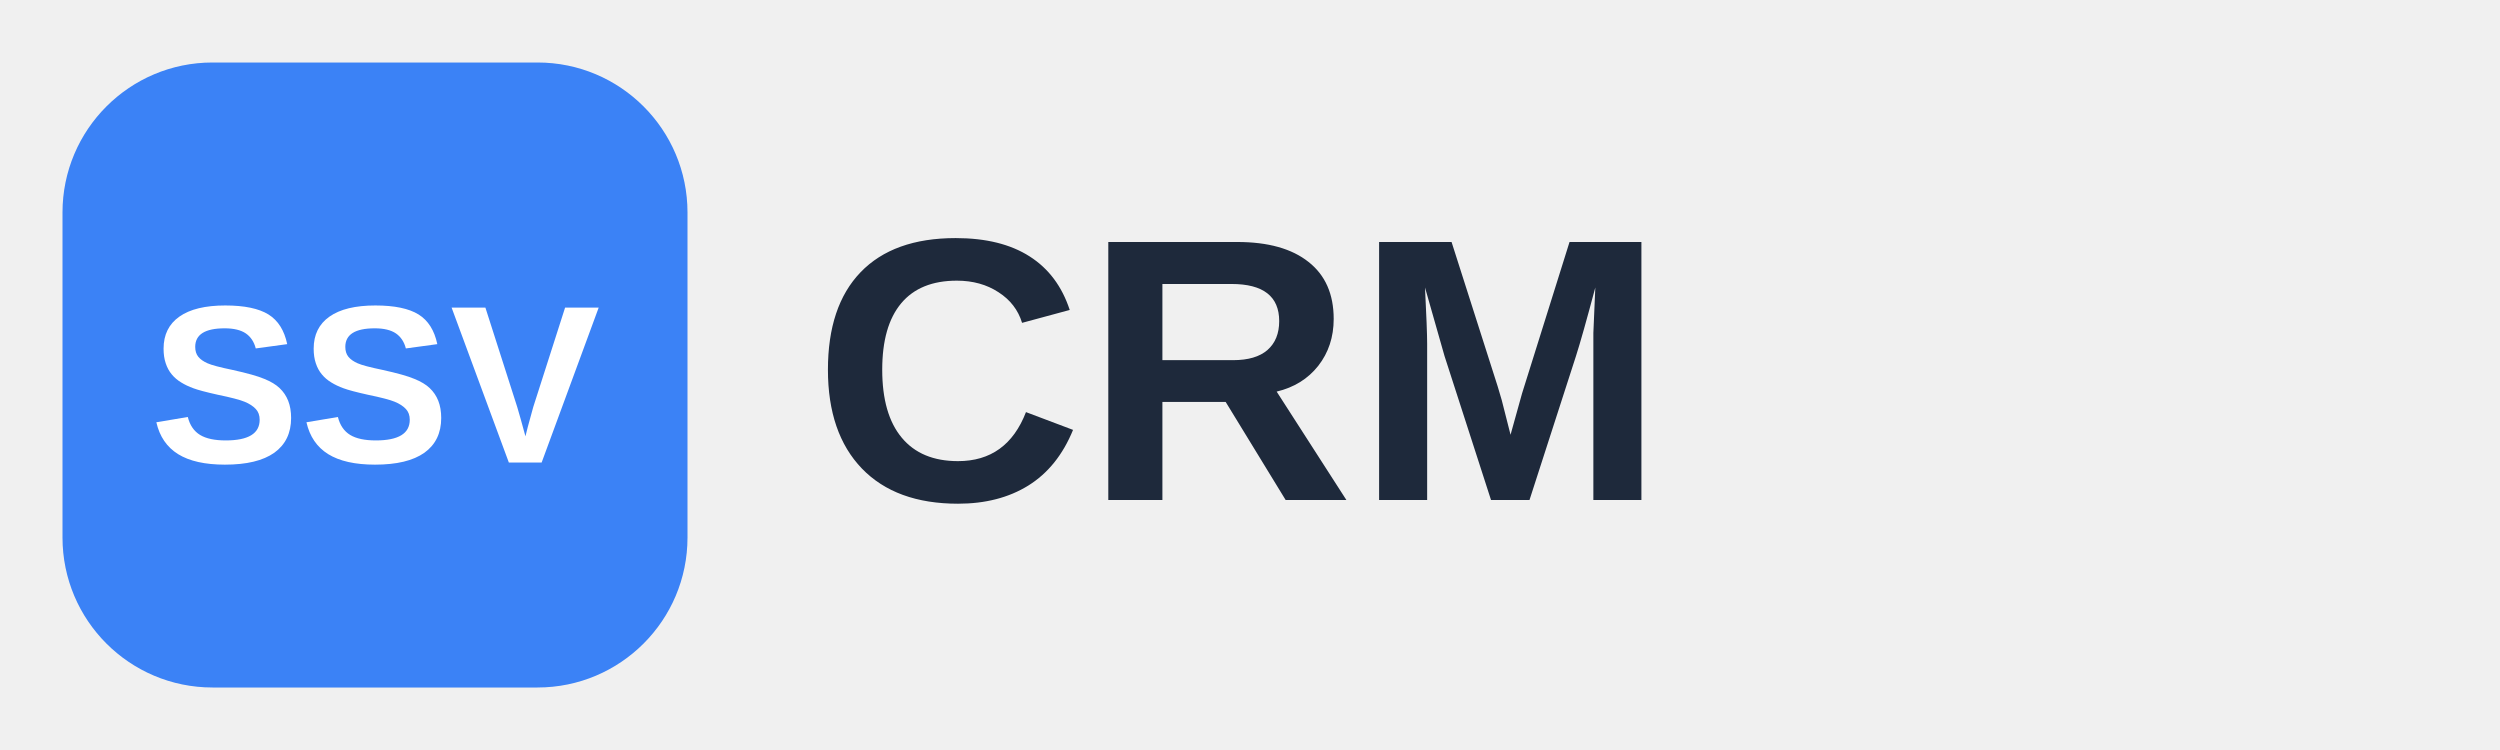
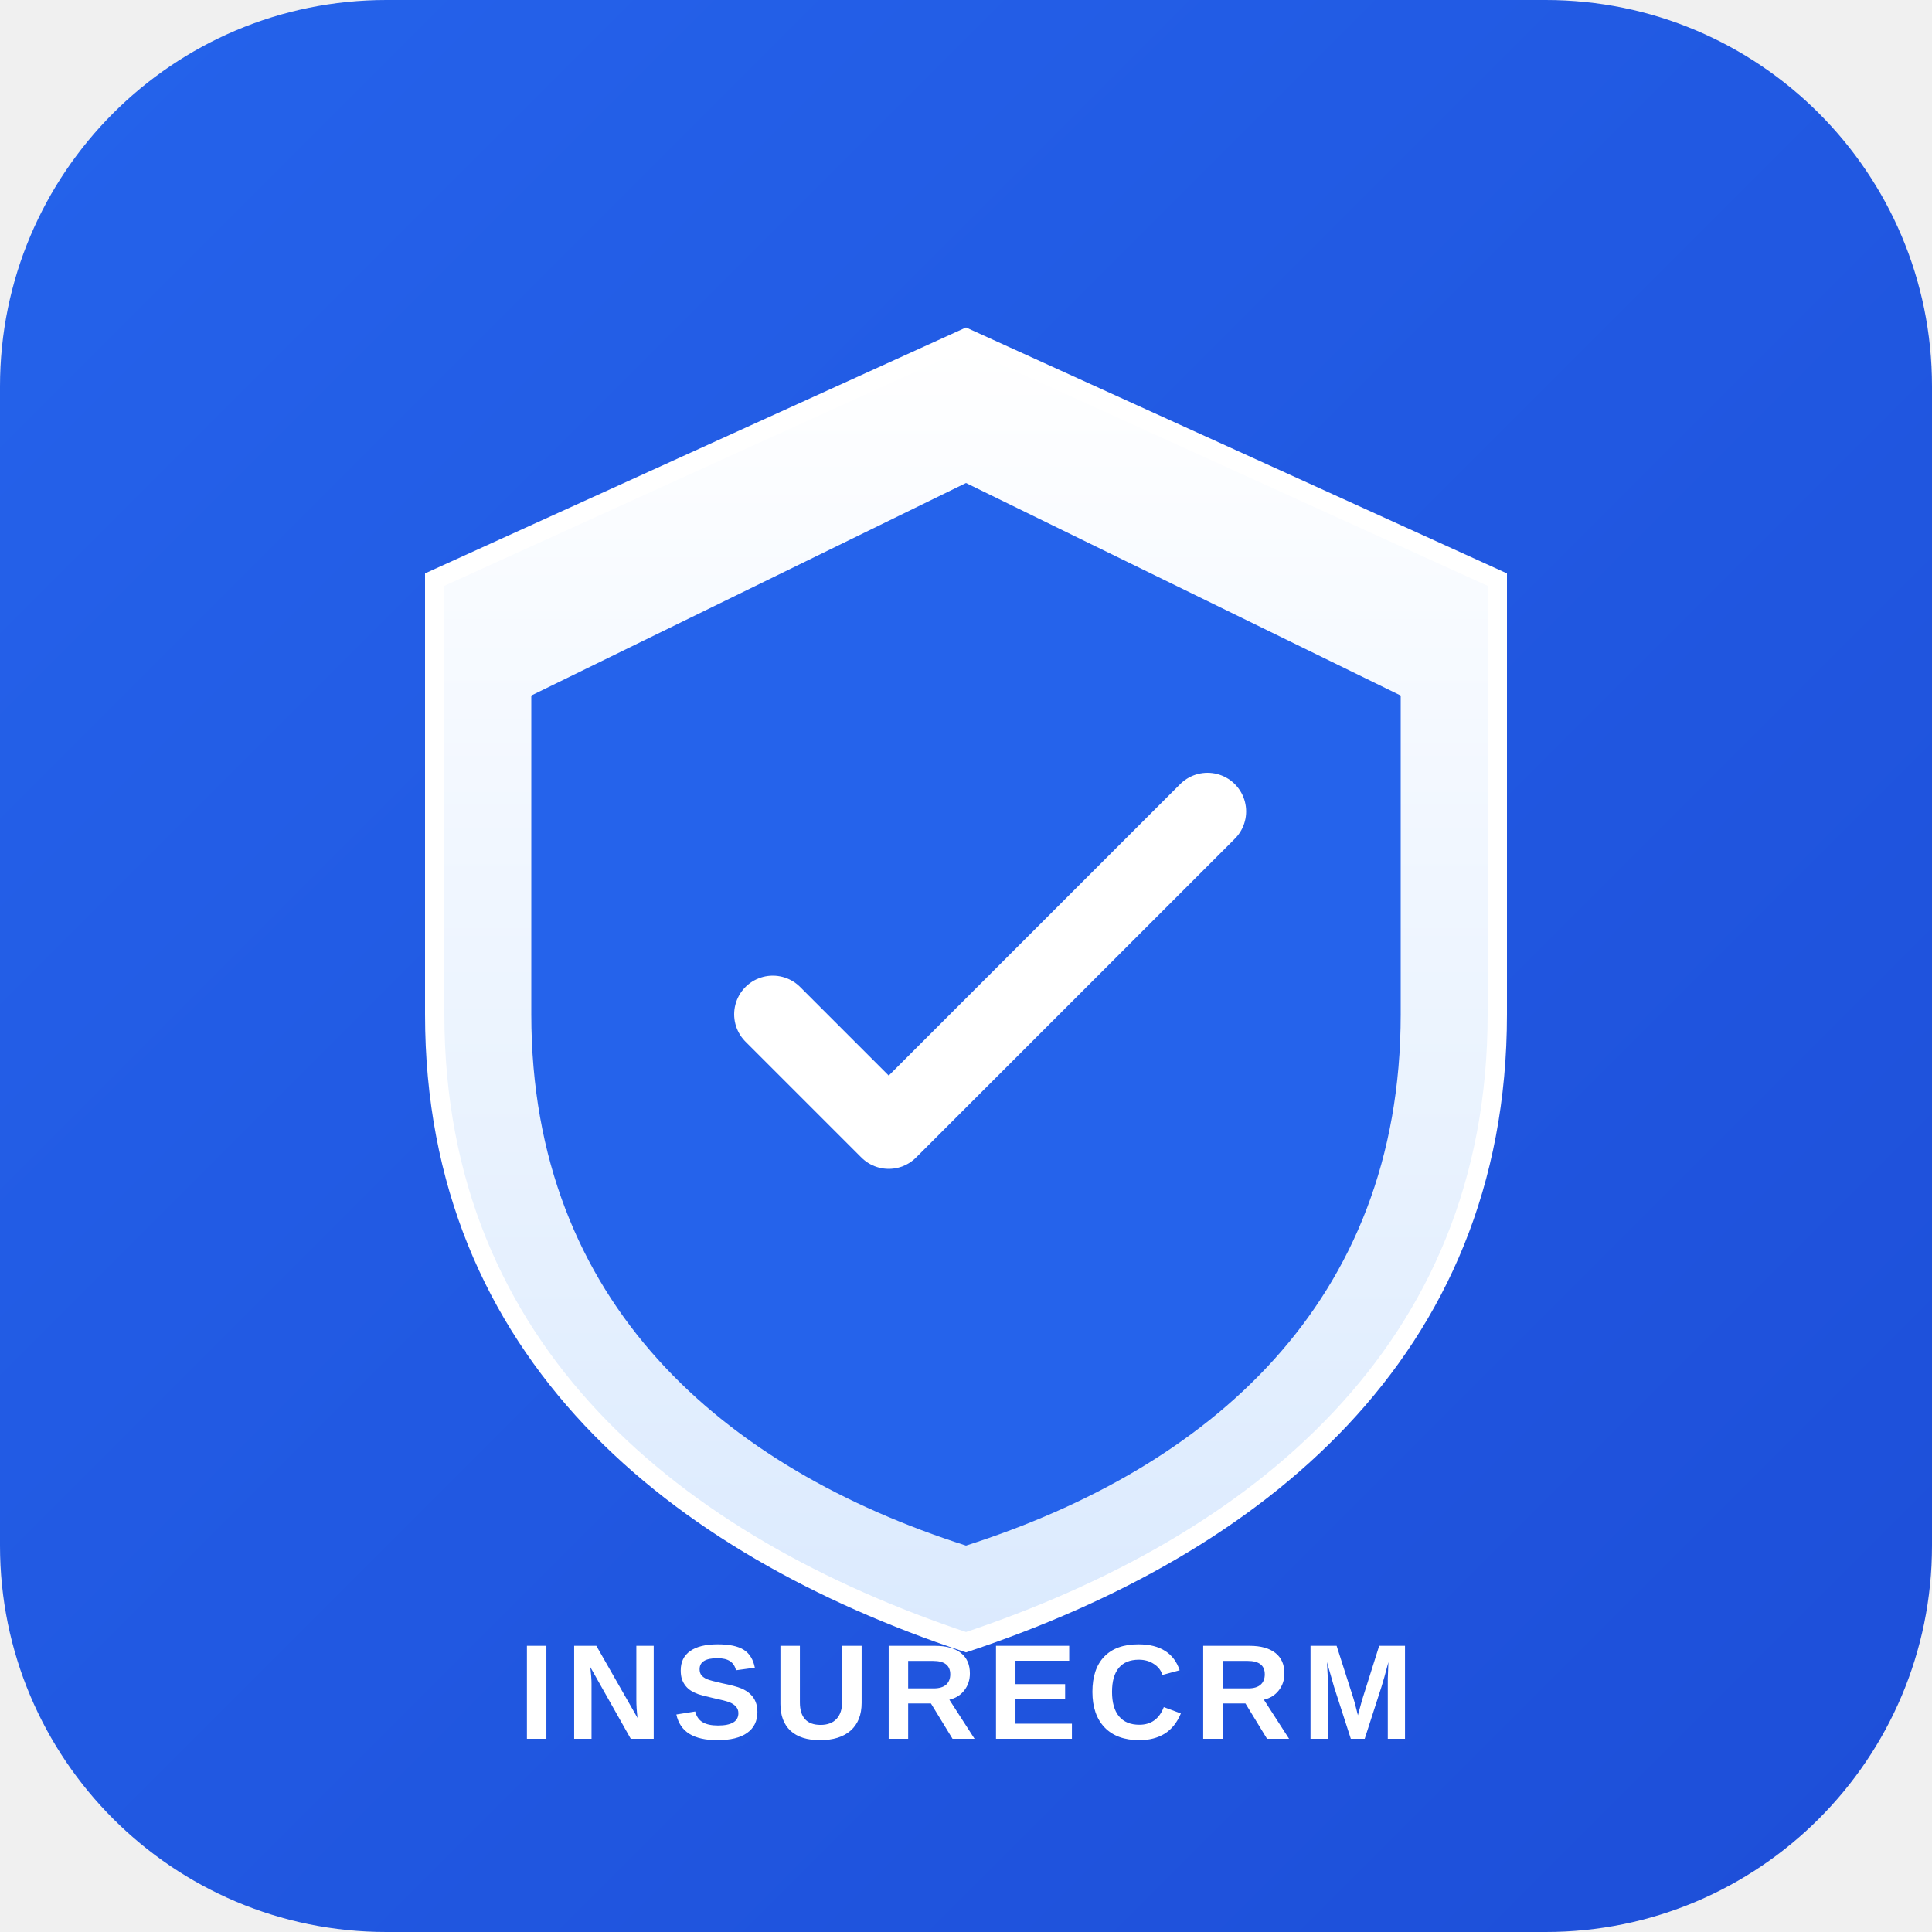
- <svg xmlns="http://www.w3.org/2000/svg" viewBox="0 0 200 60" width="200" height="60">
+ <svg xmlns="http://www.w3.org/2000/svg" width="200" height="200" viewBox="0 0 200 200" fill="none">
  <defs>
-     <linearGradient id="grad" x1="0%" y1="0%" x2="100%" y2="0%">
-       <stop offset="0%" style="stop-color:#2563eb;stop-opacity:1" />
-       <stop offset="100%" style="stop-color:#7c3aed;stop-opacity:1" />
+     <linearGradient id="bg" x1="0%" y1="0%" x2="100%" y2="100%">
+       <stop offset="0%" style="stop-color:#2563eb" />
+       <stop offset="100%" style="stop-color:#1d4ed8" />
+     </linearGradient>
+     <linearGradient id="shield" x1="0%" y1="0%" x2="0%" y2="100%">
+       <stop offset="0%" style="stop-color:#ffffff" />
+       <stop offset="100%" style="stop-color:#dbeafe" />
    </linearGradient>
  </defs>
-   <rect x="5" y="5" width="50" height="50" rx="12" fill="#3b82f6" />
-   <text x="30" y="37" font-family="Arial, Helvetica, sans-serif" font-weight="bold" font-size="18" fill="white" text-anchor="middle">SSV</text>
-   <text x="65" y="40" font-family="Arial, Helvetica, sans-serif" font-weight="600" font-size="30" fill="#1e293b">CRM</text>
+   <rect width="200" height="200" rx="40" fill="url(#bg)" />
+   <path d="M100 35L155 60V105C155 140 130 160 100 170C70 160 45 140 45 105V60L100 35Z" fill="url(#shield)" stroke="white" stroke-width="2" />
+   <path d="M100 50L145 72V105C145 135 125 152 100 160C75 152 55 135 55 105V72L100 50Z" fill="#2563eb" />
+   <path d="M80 105L92 117L125 84" stroke="white" stroke-width="8" stroke-linecap="round" stroke-linejoin="round" />
+   <text x="100" y="180" text-anchor="middle" font-family="Arial, sans-serif" font-size="14" font-weight="bold" fill="white" letter-spacing="1">INSURECRM</text>
</svg>
